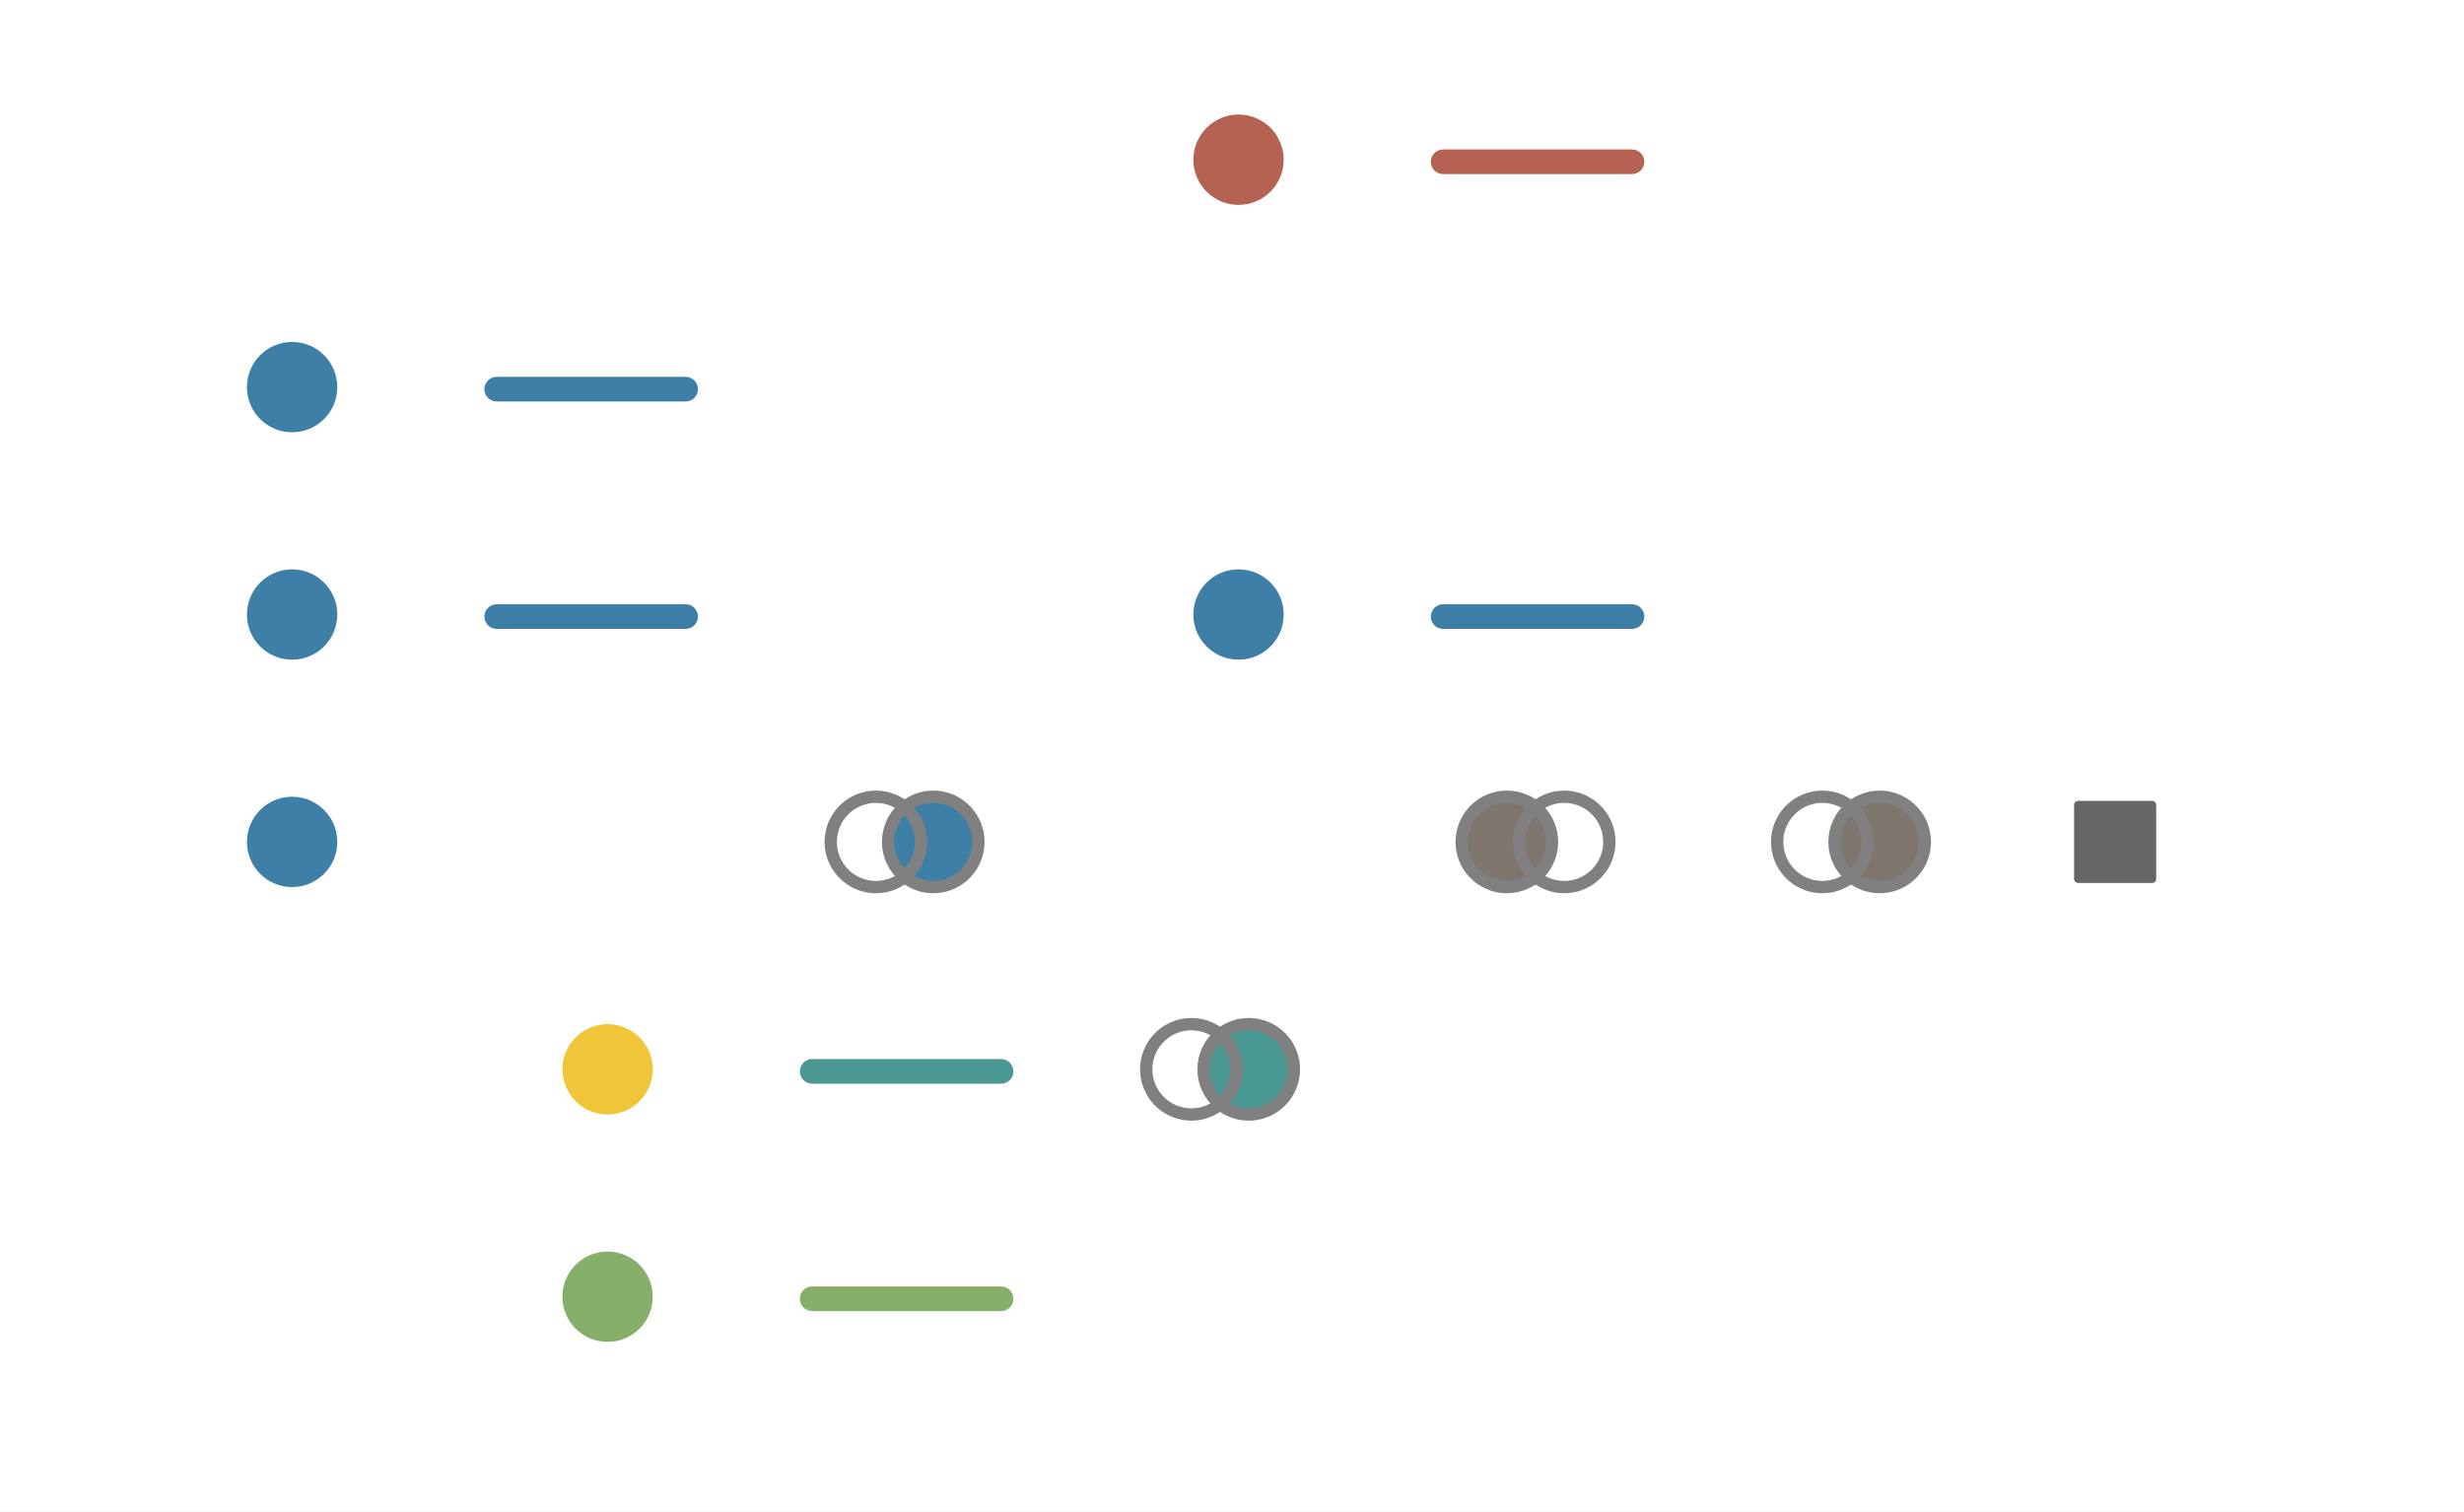
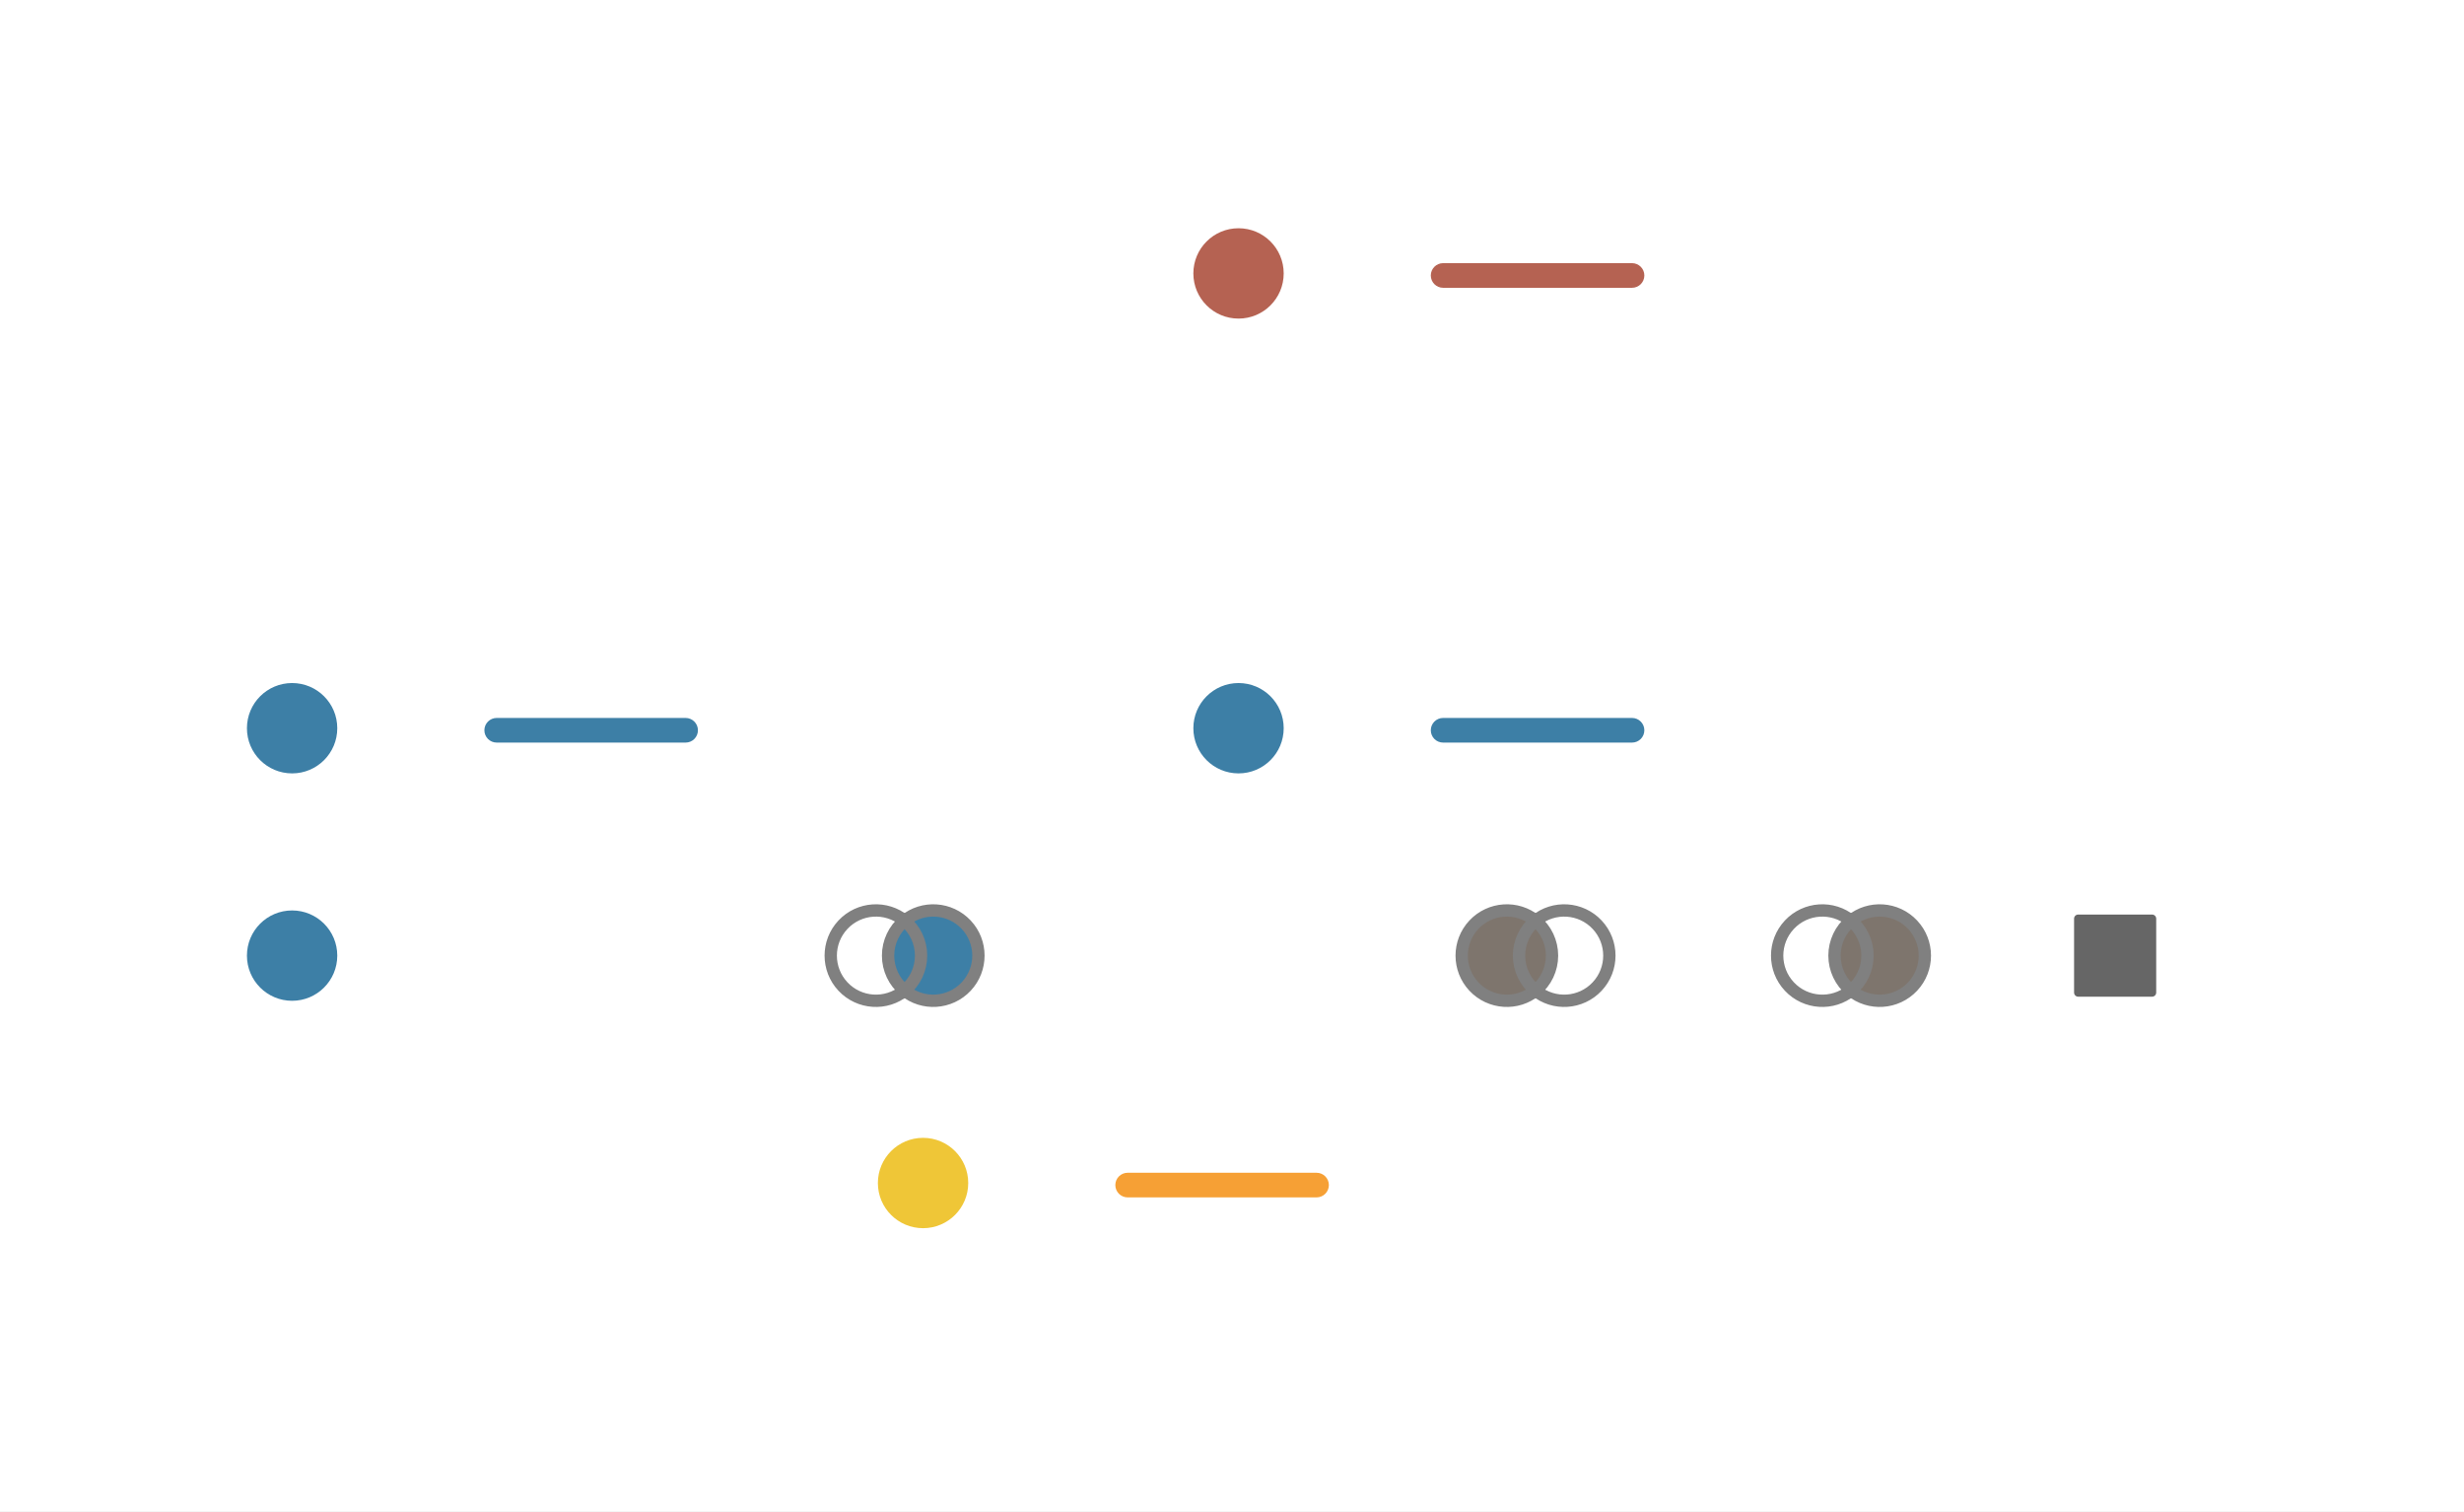
<svg xmlns="http://www.w3.org/2000/svg" width="300" height="184" viewBox="0 0 600 368">
  <rect x="0" y="0" width="600" height="368" fill="white" />
-   <g transform="translate(40.13,25.89)">
-     <g transform="translate(76.82,55.37)">
-       <rect x="1" y="10.5" width="52" height="6" rx="3" fill="#3D7FA6" />
-     </g>
+   <g transform="translate(40.13,53.575)">
    <g transform="translate(230.46,0)">
      <circle cx="31" cy="13" r="11" fill="#B56252" />
    </g>
+     <g transform="translate(307.28,110.74)">
+       <rect x="1" y="10.5" width="52" height="6" rx="3" fill="#3D7FA6" />
+     </g>
    <g transform="translate(0,110.74)">
      <circle cx="31" cy="13" r="11" fill="#3D7FA6" />
+     </g>
+     <g transform="translate(384.1,166.11)">
+       <g stroke="gray" stroke-width="3">
+         <path fill="white" d="M26.5 4.5 a11 11 0 1 0 0 17 " />
+         <path fill="#7E756D" d="M26.5 4.5 a11 11 0 1 1 0 17 " />
+         <path fill="#7E756D" d="M26.5 4.5 a11 11 0 0 0 0 17 a11 11 0 0 0 0 -17 Z" />
+       </g>
+     </g>
+     <g transform="translate(230.46,221.48)">
+       <rect x="1" y="10.5" width="52" height="6" rx="3" fill="#F6A035" />
    </g>
    <g transform="translate(153.64,166.11)">
      <g stroke="gray" stroke-width="3">
        <path fill="white" d="M26.5 4.5 a11 11 0 1 0 0 17 " />
        <path fill="#3D7FA6" d="M26.5 4.5 a11 11 0 1 1 0 17 " />
        <path fill="#3D7FA6" d="M26.5 4.5 a11 11 0 0 0 0 17 a11 11 0 0 0 0 -17 Z" />
      </g>
    </g>
-     <g transform="translate(0,55.37)">
-       <circle cx="31" cy="13" r="11" fill="#3D7FA6" />
-     </g>
-     <g transform="translate(76.82,221.48)">
+     <g transform="translate(153.64,221.48)">
      <circle cx="31" cy="13" r="11" fill="#EFC637" />
    </g>
    <g transform="translate(307.28,166.11)">
      <g stroke="gray" stroke-width="3">
        <path fill="#7E756D" d="M26.5 4.5 a11 11 0 1 0 0 17 " />
        <path fill="white" d="M26.5 4.5 a11 11 0 1 1 0 17 " />
        <path fill="#7E756D" d="M26.5 4.5 a11 11 0 0 0 0 17 a11 11 0 0 0 0 -17 Z" />
      </g>
    </g>
-     <g transform="translate(153.64,221.48)">
-       <rect x="1" y="10.5" width="52" height="6" rx="3" fill="#499893" />
-     </g>
-     <g transform="translate(153.64,276.85)">
-       <rect x="1" y="10.5" width="52" height="6" rx="3" fill="#86AF6A" />
-     </g>
-     <g transform="translate(230.46,221.48)">
-       <g stroke="gray" stroke-width="3">
-         <path fill="white" d="M26.5 4.5 a11 11 0 1 0 0 17 " />
-         <path fill="#499893" d="M26.5 4.5 a11 11 0 1 1 0 17 " />
-         <path fill="#499893" d="M26.5 4.5 a11 11 0 0 0 0 17 a11 11 0 0 0 0 -17 Z" />
-       </g>
-     </g>
    <g transform="translate(76.82,110.74)">
      <rect x="1" y="10.5" width="52" height="6" rx="3" fill="#3D7FA6" />
    </g>
    <g transform="translate(0,166.11)">
      <circle cx="31" cy="13" r="11" fill="#3D7FA6" />
-     </g>
-     <g transform="translate(76.82,276.85)">
-       <circle cx="31" cy="13" r="11" fill="#86AF6A" />
    </g>
    <g transform="translate(460.92,166.11)">
      <rect x="4" y="3" rx="1" ry="1" width="20" height="20" fill="#666" />
    </g>
    <g transform="translate(307.28,0)">
      <rect x="1" y="10.5" width="52" height="6" rx="3" fill="#B56252" />
    </g>
    <g transform="translate(230.46,110.74)">
      <circle cx="31" cy="13" r="11" fill="#3D7FA6" />
    </g>
-     <g transform="translate(384.1,166.11)">
-       <g stroke="gray" stroke-width="3">
-         <path fill="white" d="M26.5 4.5 a11 11 0 1 0 0 17 " />
-         <path fill="#7E756D" d="M26.5 4.5 a11 11 0 1 1 0 17 " />
-         <path fill="#7E756D" d="M26.5 4.5 a11 11 0 0 0 0 17 a11 11 0 0 0 0 -17 Z" />
-       </g>
-     </g>
-     <g transform="translate(307.28,110.74)">
-       <rect x="1" y="10.5" width="52" height="6" rx="3" fill="#3D7FA6" />
-     </g>
  </g>
</svg>
